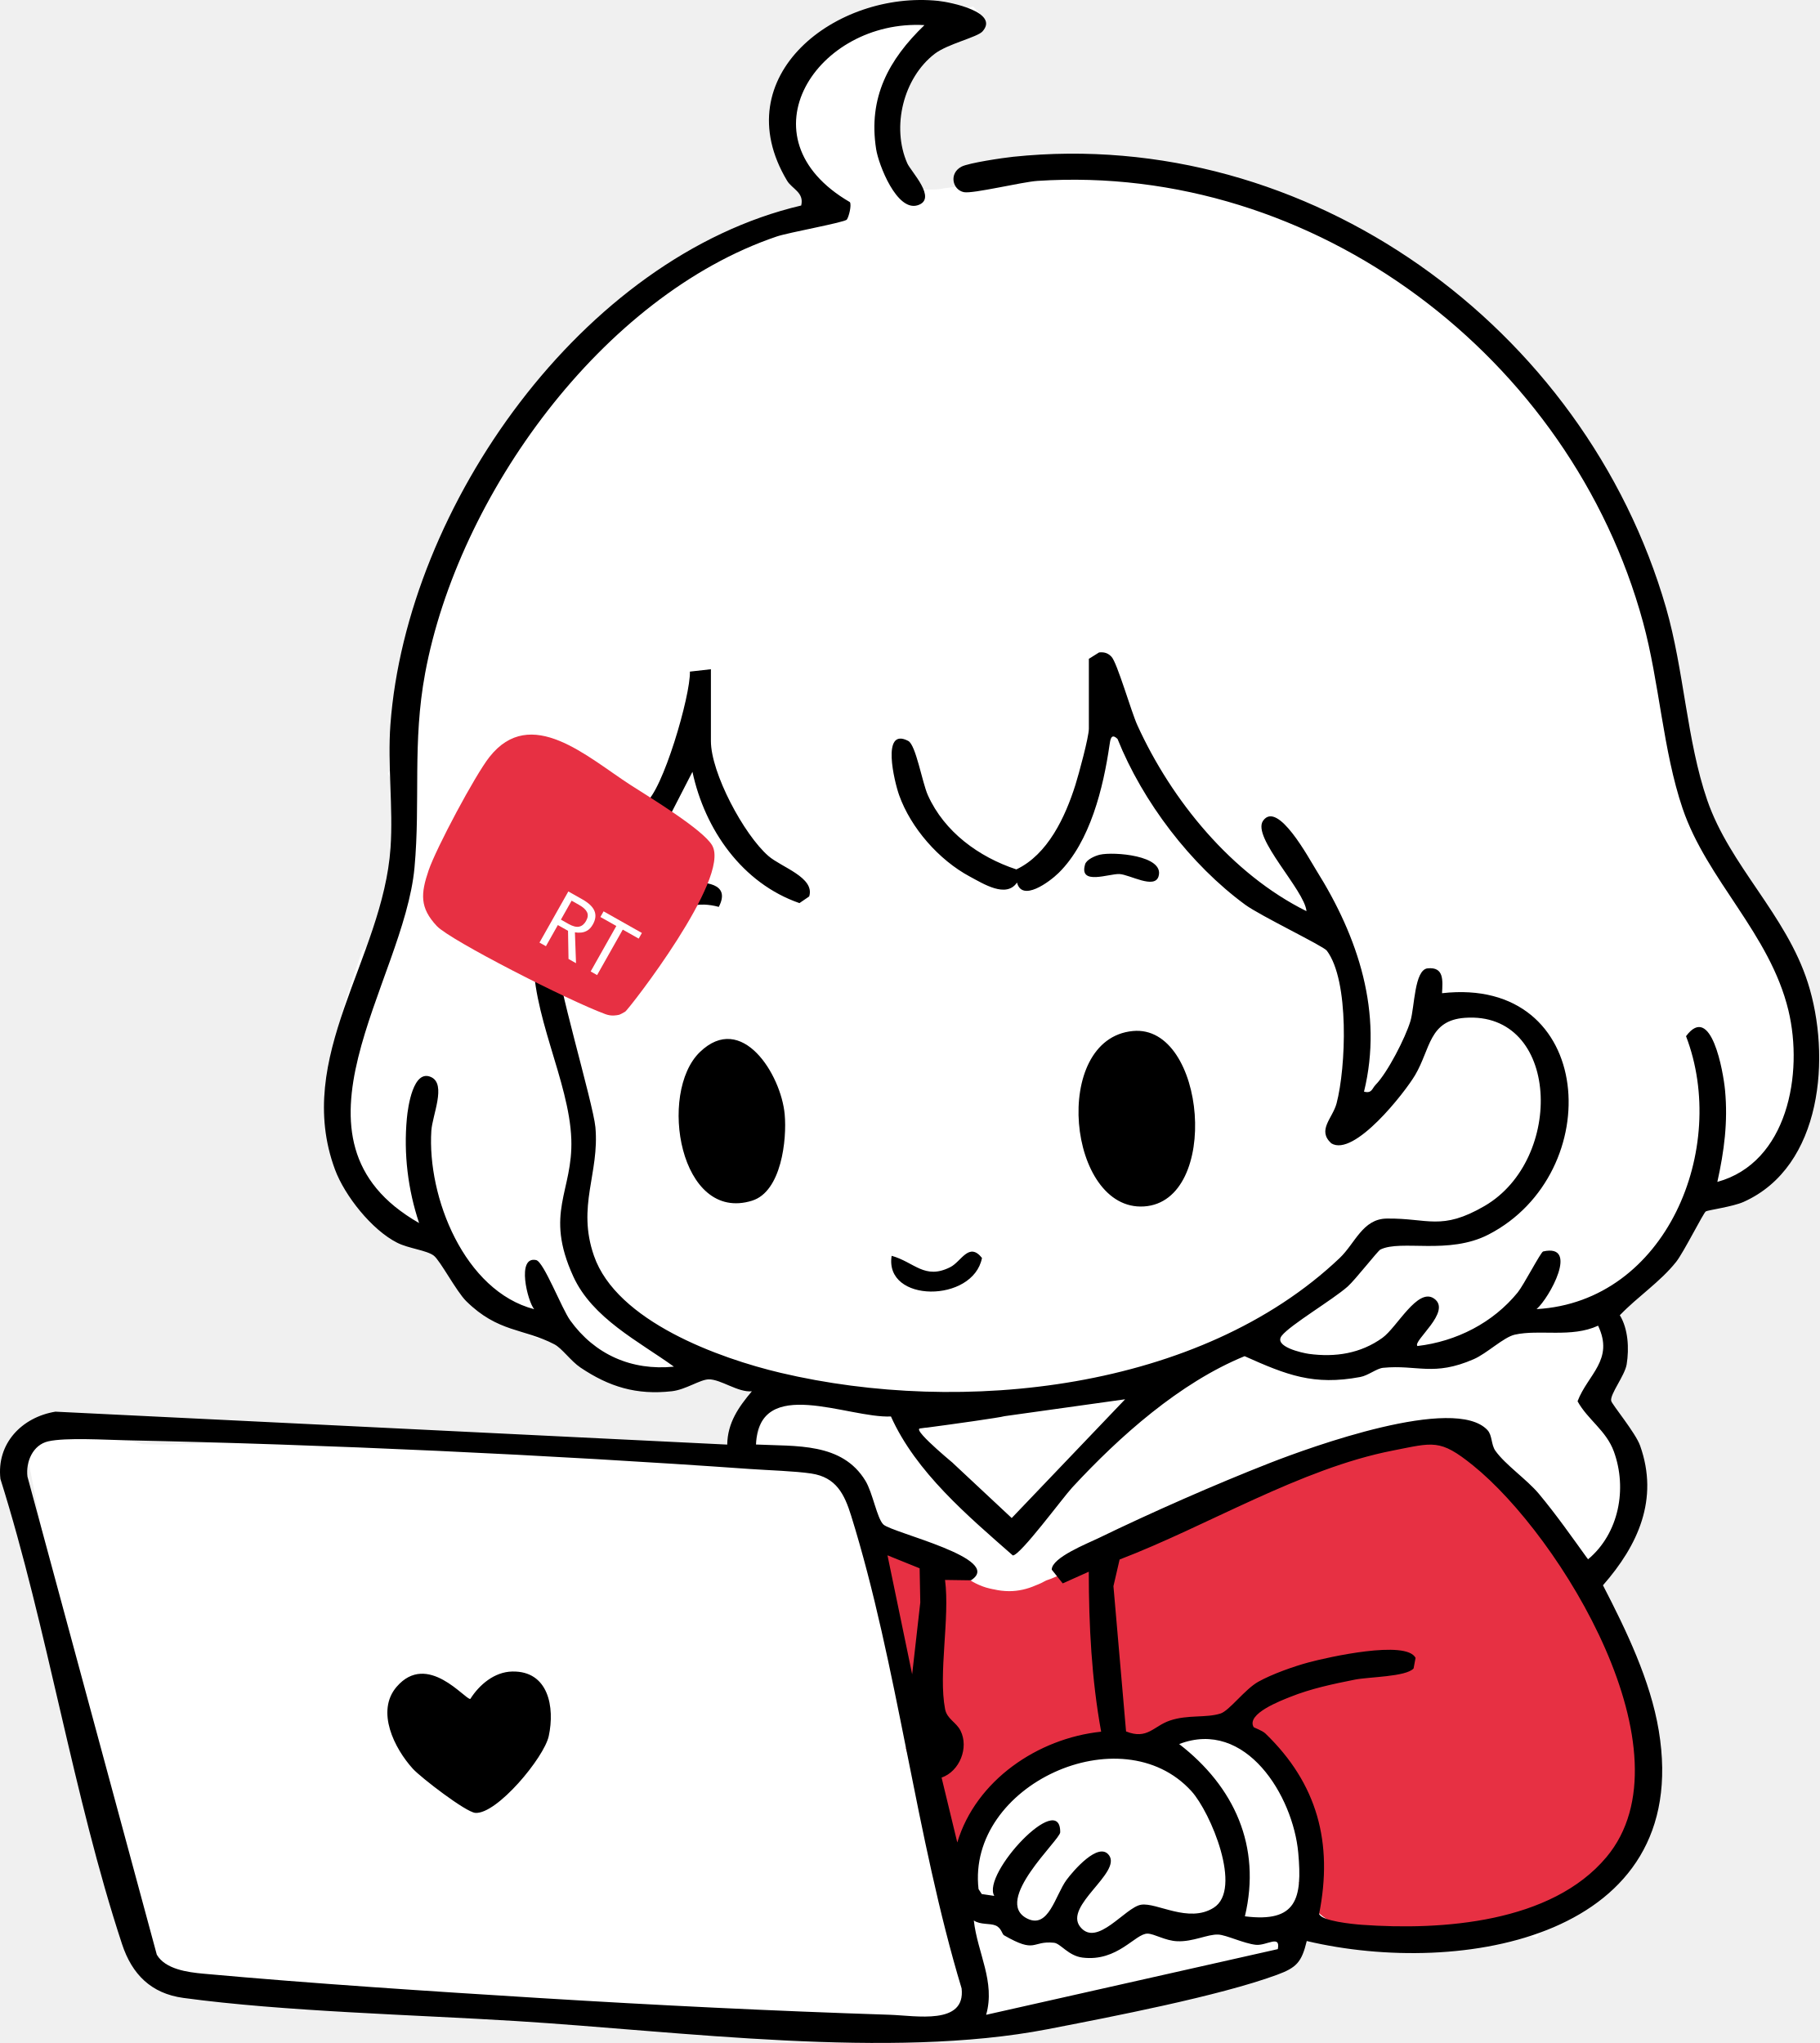
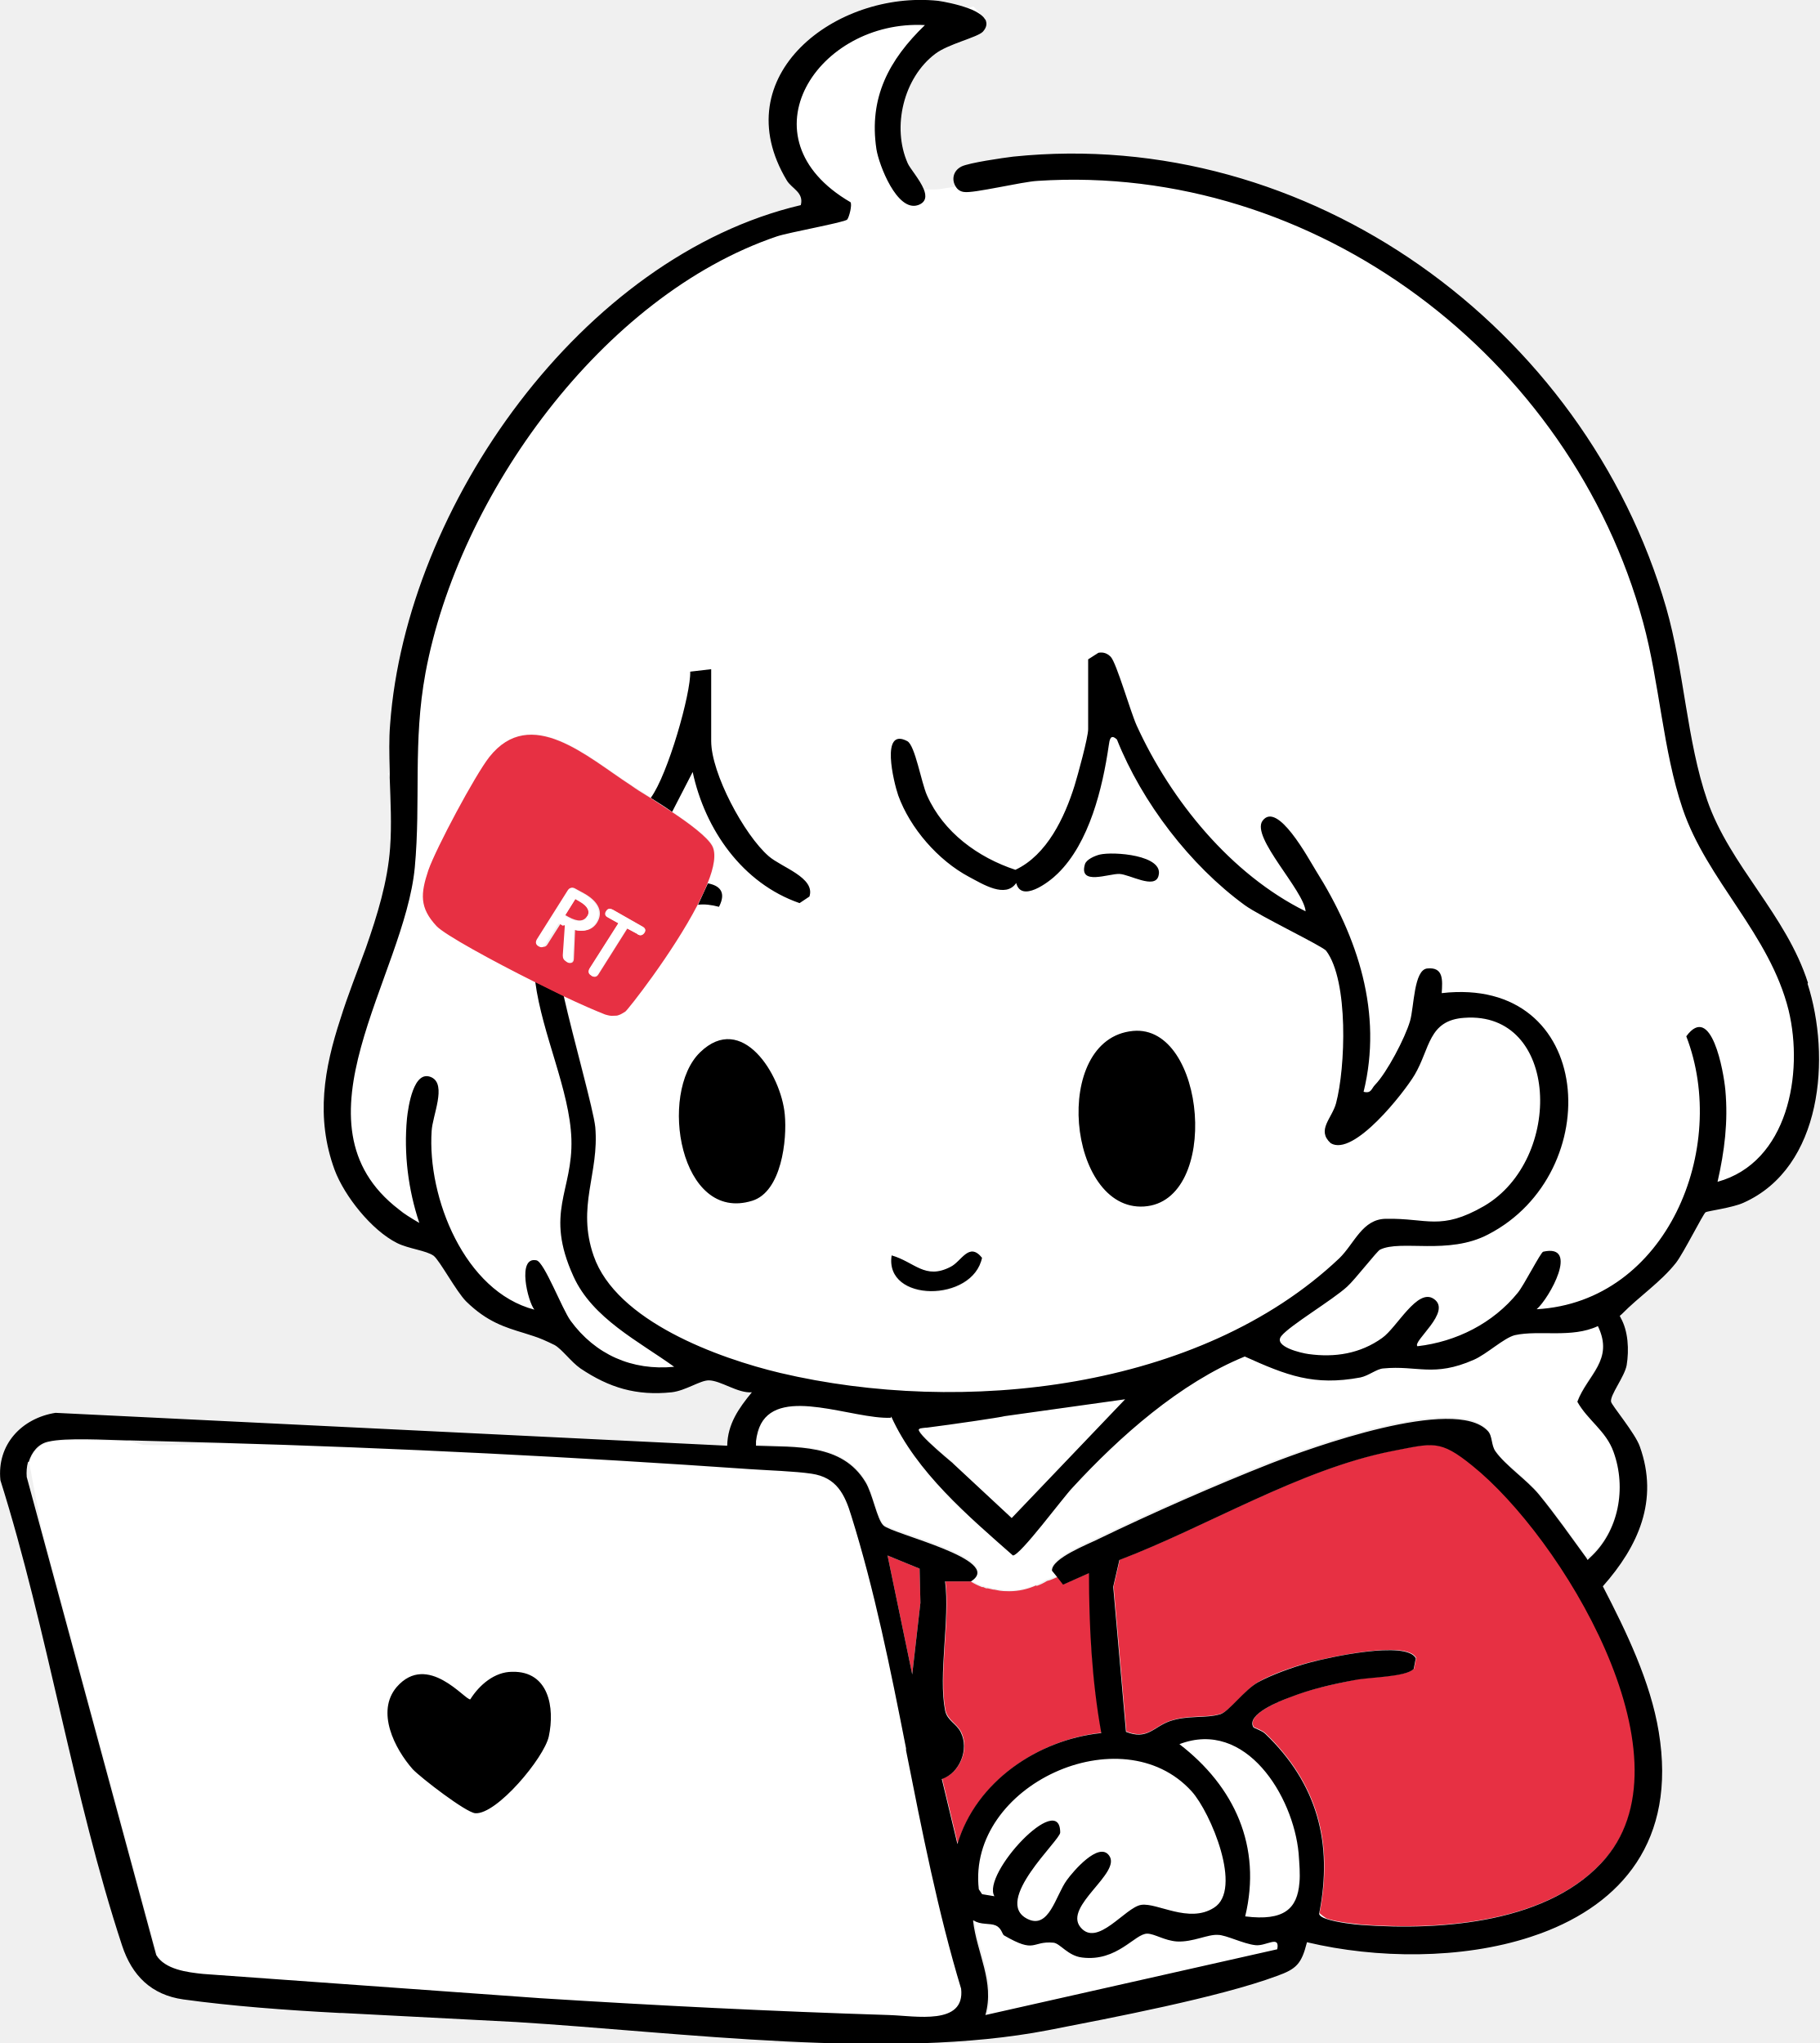
- <svg xmlns="http://www.w3.org/2000/svg" id="_图层_2" data-name="图层 2" viewBox="0 0 442.58 497.05">
-   <defs>
-     <style>.cls-3{fill:#e73043}</style>
-   </defs>
-   <g id="_图层_3" data-name="图层 3">
-     <path d="M441.34 251.63c-.3-2.87-.62-5.74-.75-8.63-1.58-2.79-2.95-5.74-4.22-8.76-3.25-2.93-6.13-6.37-8.84-10.16-6.96-9.75-10.86-21.94-14.08-33.41-.31-1.12-.57-2.25-.78-3.37-.01-.02-.03-.04-.04-.05-3-4.72-4.63-9.81-4.88-15.28-.23-1.01-.39-2.03-.51-3.04-2.94-5.78-4.55-12.25-4.76-18.74-1.6-7.42-3.77-14.73-5.1-22.23-.18-.08-.35-.16-.53-.25-4.05-2.4-7.28-5.62-9.67-9.67-.91-2.15-1.81-4.29-2.72-6.44a27.2 27.2 0 0 1-.96-7.22c-3.14-2.41-5.62-5.43-7.47-8.87-3.68-2.36-6.75-5.65-9.13-9.34-.75-1.16-1.36-2.38-1.86-3.63-.63-.52-1.24-1.05-1.84-1.61-5.34-4.93-11.21-9.4-16.59-14.32-3.66-1.73-7.4-3.33-11.13-4.98-6.89-3.05-12.94-6.95-18.73-11.28-.97-.15-1.92-.35-2.84-.61-6.83-1.93-13.44-4.83-19.8-7.95-5.82-.46-11.63-1-17.48-2.01-1.65-.28-3.26-.75-4.82-1.35-2.38 1.42-5.09 2.21-7.84 2.06-1.46-.08-2.89-.12-4.36-.06-.23 0-1.71.15-2.23.18-.57.12-1.94.36-2.15.4-1.15.23-2.29.48-3.43.72-2.77.6-5.52 1.14-8.29 1.62-1.58.74-3.32 1.11-5.18 1.28-.42.03-.84.08-1.25.13-.79.12-1.58.25-2.37.36-1.65.25-3.31.48-4.97.68-.87.2-1.8.31-2.8.31-.09 0-.17-.01-.26-.01-.05 0-.1 0-.16.01-6.49.42-11.34-5.66-11.61-11.61-.03-.76.02-1.48.14-2.19-.61-2.05-.7-4.1-.24-6.15.1-2.12.73-4.09 1.89-5.92 1-1.86 2.37-3.34 4.1-4.47.14-.13.29-.23.44-.35 1.26-1.14 2.7-2 4.32-2.52.94-.49 1.91-.85 2.93-1.08.53-.81 1.14-1.56 1.88-2.25 1.44-1.55 3.15-2.65 5.12-3.29a12.1 12.1 0 0 1 4.37-1.31c-.09-.1-.18-.21-.27-.31-.93-1.07-1.9-2.09-2.89-3.1-1.47.58-2.95 1.06-4.43 1.38-11.66 2.48-23.2 5.38-34.59 8.86-.03 1.9-.53 3.78-1.58 5.44-1.31 2.06-2.87 3.91-4.38 5.82-.12.15-.2.25-.27.33q-.06.105-.15.24c-.16.27-1.03 1.9-.86 1.51-1 2.39-1.66 6.75-2.64 9.88 0 0 0 .02-.01.03.15.06.29.13.43.19.03.01.06.03.09.04 11.43 3.25 10.28 22.75-3.41 22.75-.78 0-1.52-.08-2.22-.2-1.19.42-2.43.66-3.74.67l-1.38-.18c-3.03 2.27-5.67 5.22-8.65 7.6-3.97 3.18-8.14 6.07-12.38 8.87-2.66 1.75-5.9 1.99-8.86 1.14q-.66 1.245-1.35 2.49c-3.85 6.94-9.45 12.05-15.93 15.36-.14 2.8-1.28 5.56-3.3 7.74-1.62 1.75-3.46 3.06-5.47 4.06-.24.18-.49.36-.73.55.27 2.35-.17 4.73-1.59 6.7-2.95 4.08-4.31 8.88-6.42 13.39-2.37 5.07-5.54 9.61-8.97 14.02-.43.55-.88 1.09-1.32 1.63 1.35 1.91 2.15 4.21 2.1 6.57-.23 13.61-4.41 27.43-10.25 39.79 1 1.95 1.72 4.07 2.25 6.17.79 3.11.31 6.15-1.17 8.94-.07.14-.16.27-.25.4.82 6.93.76 13.92-1.62 20.59-1.06 2.97-3.03 5.45-5.55 6.95-4.52 13.11-9.18 26.62-7.47 40.66 1.02 8.36 3.84 15.27 8.2 21.39 3.73-.61 8.26-.11 10.83 3.06.3.44.67.8 1.12 1.09 2.06 1.69 3.1 4.14 3.31 6.73.73.04 1.46.17 2.18.4 1.51.36 2.83 1.05 3.95 2.08 1.26.82 2.26 1.9 2.99 3.26 1.19 2.47 2.02 4.8 2.39 7.38 2.02 1.39 4.08 2.72 6.16 3.93l1.44.72c.46.23.89.5 1.29.79 1.72.9 3.46 1.73 5.22 2.45.32.13.64.24.96.37 3.79.53 7.58 1.1 11.36 1.67 6.97 4.26 14.82 6.76 23.35 6.76 3.09 0 6.21-.37 9.29-1.05l2.39.48c12.74 2.66 9.89 24.17-3.09 22.8-15.31-1.61-31.03-2.62-45.78-7.16-.25.03-.49.07-.75.08-7.24.51-14.48.98-21.74 1.01-.81 0-1.57-.08-2.29-.21a11.4 11.4 0 0 1-3.73 1.81c-1.03.14-2.06.28-3.09.41-1.6.06-3.09-.27-4.47-1-1.44-.47-2.68-1.27-3.74-2.4-.04-.04-.07-.08-.11-.12-.88.2-1.77.4-2.66.57-2.4.46-4.89.93-7.35.91-1.32-.01-2.57-.14-3.75-.37-.91.44-1.82.87-2.73 1.32-3.12-.25-6.25-.4-9.39-.38-9.26.06-18.48 1.02-27.72.64-2.47-.61-4.89-1.38-7.29-2.37-6.1-2.52-14.3-2.21-21.79-.42 7.22 36.44 13.08 73.25 22.58 109.15 0 .01.01.03.02.04 2.77 7.57 4.84 15.34 6.81 23.15 2.02.34 3.98.88 5.89 1.62 6.75-1.56 14.06-1.74 19.78.41 7.32 2.75 14.8 4.89 22.39 6.58 3.6-1.02 7.31-1.59 10.97-1.6 25.49-.13 50.8 3.04 76.19 4.93 24.73 1.84 49.64-.26 74.31 2.33 2.95-.75 5.97-1.17 8.95-1.25 7.13-5.21 15.54-7.55 24.54-8.17.97-.05 1.94-.14 2.91-.25 7.26-.98 14.52-1.95 21.79-2.91.51-.54 1.03-1.07 1.58-1.58 3.72-4.01 8.13-6.84 13.23-8.5 4.9-2.57 10.18-3.75 15.83-3.54 8.26.45 9.01.58 13.06 2.32 4.23-.86 8.57-1.55 13.3-2.08 4.76-.53 9.57.46 14.12 2.32 1.28-1.81 2.68-3.52 4.21-5.08 7.09-7.22 15.55-12.84 23.08-19.49-.21-1.64-.34-3.26-.36-4.83-.07-8.18-.05-15.59.95-23.51-7.55-5.4-16.89-9.49-25.87-8.36l-71.35 8.95-35.19 4.41c-3.87.49-7.79 1.09-11.74 1.63-.47-2.53-1.11-5.05-2.03-7.55-1-2.73-2.13-5.33-3.34-7.85 2.68-1.71 5.18-3.67 7.38-5.87 7.8-7.8 13.68-20.61 13.18-31.82 0-.06 0-.12-.01-.18 37.67 2.9 75.38 5.22 113.13 6.91 3.1.14 6.18-.14 9.2-.77-.9-5.76-.6-11.52.95-17.28l1.2-2.85c-7.16-13.02-8.49-27.98-.79-42.56 2.79-5.29 7.35-10.23 12.5-14.19 1.32-1.86 2.75-3.64 4.28-5.3 4.18-4.55 10.22-7.98 16.56-9.99.79-.88 1.61-1.7 2.48-2.42a92 92 0 0 0 5.28-4.72c-.12-.88-.24-1.76-.35-2.63.93-8.35 2.65-16.4 4.11-24.55Z" style="fill:#fff" />
-     <path d="M398.19 439.79a36.16 36.16 0 0 0 2.54-17.81c-1.15-10.68-5.59-20.66-10.11-30.3-7.4-15.78-18.97-32.23-35.13-39.94-12.58-6.01-24.79-2.92-36.53 3.43-8.18 4.43-16.4 8.71-24.91 12.5-.82.37-1.65.73-2.48 1.09-.52.22-.91.4-1.19.52-.31.12-.75.3-1.4.55-2.23.9-4.47 1.78-6.72 2.63-5.06 1.91-10.17 3.69-15.33 5.32-1.96.62-3.92 1.21-5.89 1.79.07 1.12-.45 2.21-1.86 2.82-1.49.9-3.05 1.61-4.67 2.13-.81.46-1.65.86-2.52 1.18-2.04.91-4.24 1.42-6.47 1.42-1.3 0-2.54-.16-3.74-.44l-.2-.03c-.46-.09-.9-.19-1.34-.32-.11-.03-.21-.05-.32-.08-.26-.08-.52-.17-.77-.26-.09-.03-.17-.07-.26-.1a15.96 15.96 0 0 1-2.91-1.45c-.57-.22-1.05-.58-1.44-1.03-.15-.12-.3-.23-.45-.36-.39-.03-.78-.05-1.18-.05-.35 0-.7.03-1.05.06-2.52-2-5.38-3.39-8.45-3.99-.67-1.93-2.32-3.47-4.98-3.47-3.11 0-4.85 2.12-5.23 4.5-.41.16-.82.33-1.24.53.11.24.22.48.31.73.35.11.66.33.92.65.13.89.44 1.74.94 2.47 1.02 3.16 1.97 6.35 2.8 9.57-.73 1.87-1.11 3.87-1.02 5.96.19 4.21 1.77 8.11 4.34 11.11.26 2.1.45 4.22.53 6.33.4 1.52.79 3.04 1.14 4.57-.54.94-.99 1.94-1.32 2.97-.08.1-.15.2-.23.3 1.54 4.86 2.99 9.74 4.31 14.67 1.42 4.27 2.82 8.55 4.04 12.88.23.07.46.15.7.21 1.59.5 3.18.69 4.77.59 0-.08 0-.15.01-.22.32-1.88 1.56-3.7 2.61-5.25.98-1.46 2.04-2.88 3.15-4.26 1.56-4.43 6.25-8 10.21-10.04 1.15-.85 2.39-1.62 3.67-2.1.03-.44.04-.88.03-1.33.43-.37 1.59-1.43 2.09-1.94.63-.42 1.48-1 1.66-1.11.92-.54 1.87-1.03 2.83-1.5.2-.06.99-.36 1.76-.6 3.04-.96 6.18-1.64 9.33-2.1-.19.06 3.67-.37 3.57-.36 1.57-.15 3.15-.28 4.72-.41 3.36-.29 6.73-.58 10.08-1.01 3.86-.49 7.69-1.04 11.46-1.88.43 1.86.94 3.7 1.53 5.53.24.1.48.23.69.4 4.63 3.66 8.64 8.06 10.93 13.56.74 1.79 1.25 3.64 1.61 5.52.54 1.16 1.02 2.35 1.38 3.57.42 1.43.57 2.82.11 4.27-.33 1.03-.8 1.93-1.03 2.92-.04.51-.08 1.02-.13 1.53-.05.49-.22.89-.46 1.2.88 2.56 2.33 4.93 4.14 6.74 4.58 4.58 10.42 5.48 16.54 4.37.07-.01.14-.03.21-.04 4.04 3.09 9.21 4.57 14.18 2.59 2.8-1.11 5.54-2.32 8.26-3.57 3.46.39 7.1-.25 10.6-2 6.65-3.32 13.3-6.65 19.95-9.97 5.1-2.55 8.64-9.06 8.42-14.68 0-.14-.01-.29-.02-.43-.02-.41-.05-.83-.09-1.24Z" class="cls-3" />
-     <path d="m264.88 160.3 2.51-1.57c1.25-.12 2.13.13 3.01 1.05 1.39 1.44 4.79 13.35 6.3 16.66 8.32 18.29 22.95 36.22 41.14 45.24-.41-5.07-13.4-18-10.55-22.01 3.57-5.02 11.17 9.24 12.97 12.11 10.19 16.26 16.27 34.64 11.58 53.81 1.93.5 1.93-.75 2.82-1.66 2.91-2.97 7.25-11.44 8.47-15.5 1.03-3.41.94-12.52 4.2-12.84 4.02-.39 3.65 2.97 3.49 6.05 37.43-4.25 40.19 43.8 11.32 58.71-9.75 5.03-21.24 1.17-26.32 3.66-.63.31-6.07 7.32-7.97 9.01-3.64 3.22-13.95 9.31-16.02 11.95s4.95 4.19 6.6 4.42c6.44.87 12.6-.09 17.9-3.91 3.52-2.53 8.57-12.34 12.56-9.54 4.45 3.13-5.33 10.36-4.05 11.54 9.49-1.12 18.37-5.64 24.4-13.05 1.45-1.79 5.61-9.83 6.18-9.96 8.85-1.99 1.52 11.32-1.6 14.03 31.62-1.82 46.81-39.17 36.36-66.4 6.13-8.24 9.07 8.68 9.49 13.13.73 7.75-.21 14.82-1.87 22.32 17.09-4.69 20.99-26.36 17.29-41.72-4.5-18.7-19.83-31.69-25.75-49.15-4.8-14.16-5.62-30.62-9.62-45.3-17.53-64.33-79.76-111.79-147.33-107.37-3.76.25-15.7 3.18-17.89 2.74-2.8-.56-3.7-4.59-.57-6.21 1.76-.91 10.08-2.14 12.58-2.4 71.75-7.47 139.04 41.38 158.79 109.67 4.41 15.26 5.04 32.35 10.04 46.87 5.51 15.98 19.17 27.79 24.48 44.43 5.65 17.69 3.62 44.71-15.65 53.31-2.61 1.17-8.69 1.99-9.18 2.31-.6.39-5.41 10.01-7.21 12.27-3.91 4.92-9.39 8.47-13.7 12.99 2.03 3.34 2.28 8.09 1.66 11.93-.44 2.75-4.08 7.26-3.77 8.89.17.87 5.91 7.74 7.04 10.92 4.62 13.01-.49 24.22-9.04 33.96 5.64 10.92 11.55 23.12 13.58 35.37 8.37 50.43-48.09 60.06-85.64 51.18-1.25 5.18-2.5 6.48-7.29 8.24-14.04 5.16-40.38 10.23-55.74 13.21-38.45 7.44-89.16.51-129.32-1.98-24.94-1.55-56.55-2.31-80.96-5.63-7.84-1.07-12.49-5.75-14.9-13.06C17.81 436.96 11.59 396.31.1 359.81c-.97-8.64 5.22-15.01 13.38-16.36l163.44 8.01c.09-5.32 2.75-9.11 6-12.97-3.37.34-7.6-2.96-10.51-2.9-2.11.04-5.58 2.51-8.97 2.89-8.59.97-15.24-1.07-22.22-5.76-2.36-1.59-4.49-4.68-6.34-5.65-7.53-3.93-13.67-2.83-21.46-10.51-2.41-2.38-6.35-9.92-7.9-11.08-1.75-1.31-6.12-1.73-8.87-3.12-6.16-3.09-12.78-11.42-15.15-17.81-10.17-27.43 11.66-51.33 13.51-78.29.67-9.71-.75-20.25-.03-29.97 3.94-53.1 46.75-113.82 99.94-126.29.77-3.19-2.24-4.03-3.44-6.04-15.26-25.53 12.05-46.34 36.8-43.74 2.96.31 14.94 2.73 10.74 7.43-1.27 1.42-8.46 3.02-11.61 5.43-7.64 5.86-10.58 17.79-6.69 26.64.9 2.04 7.41 8.64 2.56 10.21-5.1 1.65-9.54-9.88-10.13-13.63-1.98-12.58 3.06-21.82 11.75-30.19-26.04-1.47-45.18 27.37-18.13 43.07.44.78-.26 3.57-.75 4.24-.52.7-14.07 3.11-17.06 4.12-42.51 14.42-77.51 63.1-85.53 106.23-3.14 16.86-1.11 31.14-2.59 47.32-2.58 28.07-34.31 66.27 1.12 86.47-2.72-8.13-3.78-16.85-2.98-25.44.26-2.84 1.57-12.16 5.96-10.04 3.68 1.77.24 9.28 0 12.99-1.05 16.19 8.04 39.03 25.02 43.45-1.6-1.83-4.38-12.99.47-11.95 1.87.4 6.2 11.78 8.3 14.69 5.97 8.29 14.91 12.27 25.22 11.24-8.58-6.18-19.84-11.79-24.48-21.95-7.11-15.55-.04-20.67-.48-33.38-.49-14.2-9.96-30.82-9.18-45.81-5.26-5.51-21.1-10.13-20.79-19.03.12-3.38 11.83-24.39 14.5-27.51 10.59-12.37 28.97 13.41 33.46 10.52 4.2-2.7 11.05-26.17 10.86-31.94l5.11-.58v17.47c0 7.76 8.01 22.76 13.98 27.96 3.15 2.75 11.39 5.23 9.93 9.85l-2.37 1.62c-13.93-4.82-23.02-17.9-26.03-31.94l-6.34 12.33c3.75 4.04 7.87 8.75 4.84 14.6 4.32-.25 10.95.05 7.91 5.93-20.44-5.5-15.83 31.98-38.88 14.05-1.29 1.57 8.33 33.72 8.86 39.54 1.03 11.26-4.57 19.17-.35 31.3 5.52 15.92 30.37 24.92 45.44 28.48 44.06 10.4 102.01 4.32 135.97-27.93 3.77-3.58 5.59-9.53 11.44-9.61 10.07-.14 13.27 3.08 23.83-3.07 19.54-11.38 18.27-47.43-4.8-45.77-8.76.63-8.34 7.54-12.1 13.92-2.5 4.24-14.85 20.05-20.41 16.61-3.51-3.24.33-6.06 1.3-9.74 2.27-8.64 3.16-29.81-2.39-37.14-.85-1.13-16.14-8.46-19.82-11.15-13.29-9.73-24.96-25.06-31.08-40.34-1.56-1.52-1.76.13-1.96 1.5-1.49 10.28-4.69 23.54-12.37 31.08-2.31 2.27-8.93 7.11-10.13 2.35-2.63 3.85-8.14.33-11.52-1.48-7.47-4.01-14.3-11.77-17.16-19.79-1.14-3.19-4.43-16.65 2.21-13.19 1.88.98 3.38 10.07 4.78 13.2 4 8.93 12.4 15.05 21.53 18.06 7.66-3.61 11.92-12.8 14.36-20.54.81-2.56 3.28-11.65 3.28-13.69v-16.97Zm123.89 162.24c-6.47 2.99-14.25.84-20.23 2.17-2.75.62-6.77 4.56-10.01 5.97-9.8 4.27-13.73 1.29-22.05 2.1-1.59.16-3.61 1.88-5.58 2.24-11.34 2.12-17.87-.49-28.11-5.07-15.76 6.44-30.42 19.49-41.93 31.94-2.34 2.53-12.64 16.55-14.46 16.54-10.92-9.6-23.58-20.26-29.65-33.81-10.48.48-32.13-10.16-32.83 6.82 9.74.48 20.94-.55 26.63 8.84 1.78 2.93 2.8 9.12 4.36 10.62 2.13 2.04 29.61 8.34 21.3 13.58l-6.3-.09c1.21 9.25-1.66 22.73.01 31.42.47 2.43 2.71 3.17 3.76 5.26 2.07 4.14-.22 9.88-4.61 11.41l3.82 15.78c4.55-15.13 19.61-25.34 35-26.95-2.33-12.76-3-25.92-3.01-38.92l-6.34 2.84-2.67-3.34c-.02-2.94 8.7-6.37 11.35-7.66 12.75-6.19 28.48-13.12 41.67-18.28 9.95-3.89 44.99-16.62 52.98-8.02 1.21 1.3.85 3.5 1.94 5.05 2.41 3.39 7.65 6.97 10.55 10.43 4.26 5.1 8.09 10.58 11.98 15.97 7.53-6.3 9.57-17.19 6.29-26.22-1.88-5.16-6.35-7.72-8.84-12.24 2.49-6.54 8.95-10.06 5-18.38Zm-115.06 17.9-29.35 4.11c-.92.31-12.54 1.95-18.85 2.78 0 0-.61.02-1.72.21-1.99.34 10.31 10.24 7.96 8.35l14.38 13.44 27.59-28.89ZM11.73 350.67c-3.75.86-5.49 4.98-5.05 8.58l31.47 116.32c2.07 3.54 7.5 4.27 11.36 4.62 26.44 2.41 55.31 4.28 81.96 5.93 28.55 1.76 56.39 3.13 84.95 4.06 6.42.21 18.55 2.6 17.52-6.42-11.13-36.8-15.56-78.69-26.87-114.99-1.63-5.23-3.63-9.36-9.7-10.27-3.97-.6-10.48-.79-14.89-1.1-49.03-3.47-102.95-5.97-151.92-6.99-4.87-.1-14.59-.71-18.82.26ZM305 420.2c.09.15 2.06.79 2.87 1.57 12.61 12.18 16.49 26.56 13.05 43.86.51 1.75 8.21 2.5 10.39 2.66 19.48 1.41 46.14-.46 59.53-16.49 21.12-25.28-11.07-78.04-32.54-95.32-8.04-6.47-9.58-5.5-19.5-3.56-22.4 4.38-45.1 18.35-66.42 26.5l-1.5 6.48 3.07 35.35c5.19 2.08 6.66-1.29 10.67-2.65 4.39-1.48 8.66-.58 12.28-1.7 2.17-.67 5.92-5.9 9.24-7.75s8.57-3.72 12.27-4.71c4.67-1.25 23.68-5.53 25.97-1.09l-.48 2.57c-1.83 2.05-10.85 2.04-14.27 2.72-5.35 1.07-10.69 2.18-15.77 4.22-2.18.88-10.75 4.09-8.87 7.34Zm-81.27-38.64-7.82-3.16 6 28.94 1.98-17.47zm79.13 84.67c12.62 1.59 13.99-4.31 12.98-15.46-1.25-13.79-12.74-32.69-28.97-26.45 13.39 10.35 20.05 24.86 15.99 41.91m-33.06-14.87c3.11 4.27-11.08 12.35-7 17.44s10.94-4.77 14.8-5.39c3.82-.62 11.56 4.59 17.67.73 7.11-4.48-.76-23.23-5.4-28.34-17.01-18.76-54.7-1.53-51.81 23.8l.78 1.21 3.05.45c-3.15-5.34 16.14-25.89 16.04-15.48-.02 1.87-16.54 16.71-8.04 20.99 5.24 2.63 6.85-5.71 9.59-9.42 1.52-2.06 7.79-9.45 10.32-5.98Zm-25.54 19.49c-.48-.28-.63-1.8-2.05-2.39s-3.68-.12-5.3-1.22c.89 7.95 5.29 14.89 3 22.95l70.96-15.98c.71-3.63-2.76-.78-5.34-1.05-2.91-.31-7.22-2.4-9.14-2.49-2.56-.13-6.14 1.8-10.02 1.62-2.93-.13-5.52-1.81-7.17-1.85-3-.08-7.26 6.9-15.85 5.83-3.45-.43-5.34-3.45-6.94-3.61-5.52-.55-4.2 2.76-12.14-1.81Zm34.05-177.33c18.71-1.19 15.1-44.37-2.7-42.68-20.01 1.9-15.87 43.86 2.7 42.68m-95.33-1.41c7.1-2.2 8.49-14.82 7.92-21-.89-9.71-10.42-25.03-20.64-15.14s-4.91 41.62 12.71 36.15Zm55.92 13.94c-3.19-3.98-5.01.88-7.72 2.24-6.25 3.15-8.73-1.23-14.26-2.76-1.83 11.52 19.84 11.5 21.98.52m25.08-95.74c-1.55 5.2 5.84 2.21 8.36 2.34s8.58 3.78 9.52.54c1.49-5.08-10.96-6.01-14.27-5.25-1.19.27-3.27 1.18-3.62 2.37ZM114.43 413.34c-1.19.31-10.44-11.65-17.93-2.96-5.13 5.95-.54 15.02 3.94 19.95 1.95 2.14 12.87 10.54 15.18 10.73 5.23.43 16.76-13.46 17.88-18.68 1.52-7.04-.06-15.89-8.88-15.71-4.35.09-8.02 3.22-10.2 6.67Z" />
-     <g id="RT">
-       <path d="M173.28 205.72c-2.18-3.87-15.35-11.81-19.87-14.73-10.5-6.77-24.26-19.62-34.35-6.8-3.53 4.49-12.93 22.14-14.78 27.55-1.93 5.67-2.21 9.1 2.01 13.58 3.26 3.46 32.06 18.15 41.03 21.43.67.24 1.37.36 2.08.31.39-.02.79-.07 1.19-.16.19-.04 1.22-.56 1.53-.78.88-.62 25.68-32.37 21.16-40.39Z" class="cls-3" />
-       <text style="font-family:&quot;ChillReunion_Round-GBpc-EUC-H&quot;,ChillReunion_Round;font-size:20px;fill:#fff" transform="rotate(29.44 -369.85 360.761)">
-         <tspan x="0" y="0" style="letter-spacing:-.03em">R</tspan>
-         <tspan x="11.58" y="0" style="letter-spacing:0">T</tspan>
-       </text>
-     </g>
-   </g>
+ <svg xmlns="http://www.w3.org/2000/svg" viewBox="0 0 442.6 497">
+   <path d="M239.9 5l-.3-.3c0 .1.1.2.2.3h.1zM94.4 188.2c.2.3.3.7.5 1v-1.9c-.1.3-.3.6-.4.9zM236.7 1.6c-.4.1-.7.3-1.1.4 1.2.5 2.3 1 3.1 1.6-.6-.7-1.3-1.4-1.9-2zM83.1 489.5h.2-.6.4zM184 350.3v1.1c9.7.5 20.9-.5 26.6 8.8 1.8 2.9 2.8 9.1 4.4 10.6 2.1 2 29.6 8.3 21.3 13.6h-.2c.9.6 1.9 1 2.8 1.4h.3c.2 0 .5.2.8.3h.3c.4.1.9.2 1.3.3h.2c1.2.3 2.4.5 3.7.5 2.2 0 4.4-.5 6.5-1.4.9-.3 1.7-.7 2.5-1.2.9-.3 1.8-.6 2.6-1l-1.3-1.6c0-2.9 8.7-6.4 11.3-7.7 12.8-6.2 28.5-13.1 41.7-18.3 10-3.9 45-16.6 53-8 1.2 1.3.8 3.5 1.9 5 2.4 3.4 7.6 7 10.5 10.4 4.1 4.9 7.9 10.3 11.6 15.5h.9c7.1-6.4 9-16.9 5.8-25.8-1.9-5.2-6.4-7.7-8.8-12.2 2.5-6.5 9-10.1 5-18.4h0c-6.5 3-14.2.8-20.2 2.2-2.8.6-6.8 4.6-10 6-9.8 4.3-13.7 1.3-22 2.1-1.6.2-3.6 1.9-5.6 2.2-11.3 2.1-17.9-.5-28.1-5.1-15.8 6.4-30.4 19.5-41.9 31.9-2.3 2.5-12.6 16.5-14.5 16.5-10.9-9.6-23.6-20.3-29.6-33.8-9.1.4-26.7-7.6-31.6 1.5-.2 1.5-.6 2.9-1.2 4.2zM38.2 475.6c2.1 3.5 7.5 4.3 11.4 4.6 26.4 2.4 55.3 4.3 82 5.9 28.5 1.8 56.4 3.1 84.9 4.1 6.4.2 18.6 2.6 17.5-6.4-5.6-18.5-9.5-38.3-13.4-58 0-.1 0-.3-.1-.4-3.9-19.3-7.8-38.6-13.3-56.5-1.6-5.2-3.6-9.4-9.7-10.3-4-.6-10.5-.8-14.9-1.1-41.5-2.9-86.5-5.2-129-6.4-6.3.3-12.5.6-18.8.4l-3.3-.9h-.8c-4.9 0-14.6-.7-18.8.3h0c-2.5.6-4.1 2.6-4.8 4.9l3 15.9 28.2 104.1zm58.3-65.2c7.5-8.7 16.7 3.2 17.9 3 2.2-3.4 5.8-6.6 10.2-6.7 8.8-.2 10.4 8.7 8.9 15.7-1.1 5.2-12.6 19.1-17.9 18.7-2.3-.2-13.2-8.6-15.2-10.7-4.5-4.9-9.1-14-3.9-20zm135.3-54.5l14.4 13.4 27.6-28.9h0l-29.3 4.1c-.9.3-12.5 2-18.9 2.8 0 0-.6 0-1.7.2-2 .3 10.3 10.2 8 8.3zm162.4-35.6c0-.3.2-.5.3-.8l-.5.5s0 .2.2.3zm-83.3 153.9c.7-3.6-2.8-.8-5.3-1-2.9-.3-7.2-2.4-9.1-2.5-2.6-.1-6.1 1.8-10 1.6-2.9-.1-5.5-1.8-7.2-1.9-3 0-7.3 6.9-15.9 5.8-3.5-.4-5.3-3.5-6.9-3.6-5.5-.5-4.2 2.8-12.1-1.8h0c-.5-.3-.6-1.8-2-2.4s-3.7-.1-5.3-1.2c.9 8 5.3 14.9 3 23l71-16zm10-8.6c.1.5.8.9 1.7 1.2-.6-.4-1.1-.8-1.7-1.3v.1zm-58.1 3.2c4.1 5.1 10.9-4.8 14.8-5.4 3.8-.6 11.6 4.6 17.7.7 7.1-4.5-.8-23.2-5.4-28.3-17-18.8-54.7-1.5-51.8 23.8l.8 1.2 3 .5c-3.1-5.3 16.1-25.9 16-15.5 0 1.9-16.5 16.7-8 21 5.2 2.6 6.9-5.7 9.6-9.4 1.5-2.1 7.8-9.5 10.3-6h0c3.1 4.3-11.1 12.3-7 17.4zM316 458c.2-2.1 0-4.5-.2-7.2-1.2-13.8-12.7-32.7-29-26.5 13.4 10.4 20 24.9 16 41.9 9.5 1.2 12.6-1.8 13.2-8.2zm1.9 14.3h.2-.1v.1zM223.3 49.9c-5.1 1.6-9.5-9.9-10.1-13.6-2-12.6 3.1-21.8 11.8-30.2-26-1.5-45.2 27.4-18.1 43.1.4.8-.3 3.6-.8 4.2-.5.7-14.1 3.1-17.1 4.1-42.5 14.4-77.5 63.1-85.5 106.2-3.1 16.9-1.1 31.1-2.6 47.3-2.4 26.6-31.1 62.3-3.9 83.2.8.4 1.5.9 2.2 1.6.9.6 1.8 1.2 2.8 1.7-2.7-8.1-3.8-16.8-3-25.4.3-2.8 1.6-12.2 6-10 3.7 1.8.2 9.3 0 13-1 16.2 8 39 25 43.5-1.6-1.8-4.4-13 .5-12 1.9.4 6.2 11.8 8.3 14.7 6 8.3 14.9 12.3 25.2 11.2-8.6-6.2-19.8-11.8-24.5-22-7.1-15.5 0-20.7-.5-33.4-.4-11.9-7.1-25.4-8.8-38.3-10.6-5.3-21.9-11.5-23.9-13.6-4.2-4.5-3.9-7.9-2-13.6 1.8-5.4 11.2-23.1 14.8-27.5 10.1-12.8 23.9 0 34.4 6.8 1.2.7 2.9 1.8 4.8 3.1 4.2-5.7 9.8-25.4 9.6-30.7l5.1-.6v17.5c0 7.8 8 22.8 14 28 3.1 2.8 11.4 5.2 9.9 9.8l-2.4 1.6c-13.9-4.8-23-17.9-26-31.9l-5 9.7c4.4 3 8.7 6.2 9.8 8.2h0c1.1 1.9.5 5.3-1.1 9.2 2.7.5 4.6 2 2.7 5.7-1.9-.5-3.6-.7-5.1-.5-6.1 11.7-17 25.6-17.6 26-.3.2-1.3.7-1.5.8-.4 0-.8.1-1.2.2-.7 0-1.4 0-2.1-.3-2.3-.9-6-2.5-10.2-4.5 2.4 10.3 7.4 27.8 7.7 32 1 11.3-4.6 19.2-.4 31.3 5.5 15.9 30.4 24.9 45.4 28.5 44.1 10.4 102 4.3 136-27.9 3.8-3.6 5.6-9.5 11.4-9.6 10.1-.1 13.3 3.1 23.8-3.1 19.5-11.4 18.3-47.4-4.8-45.8-8.8.6-8.3 7.5-12.1 13.9-2.5 4.2-14.8 20-20.4 16.6-3.5-3.2.3-6.1 1.3-9.7 2.3-8.6 3.2-29.8-2.4-37.1-.9-1.1-16.1-8.5-19.8-11.1-13.3-9.7-25-25.1-31.1-40.3-1.6-1.5-1.8.1-2 1.5-1.5 10.3-4.7 23.5-12.4 31.1-2.3 2.3-8.9 7.1-10.1 2.3-2.6 3.9-8.1.3-11.5-1.5-7.5-4-14.3-11.8-17.2-19.8-1.1-3.2-4.4-16.7 2.2-13.2 1.9 1 3.4 10.1 4.8 13.2 4 8.9 12.4 15 21.5 18.1 7.7-3.6 11.9-12.8 14.4-20.5.8-2.6 3.3-11.6 3.3-13.7v-17h0l2.5-1.6c1.2-.1 2.1.1 3 1 1.4 1.4 4.8 13.4 6.3 16.7 8.3 18.3 23 36.2 41.1 45.2-.4-5.1-13.4-18-10.5-22 3.6-5 11.2 9.2 13 12.1 10.2 16.3 16.3 34.6 11.6 53.8 1.9.5 1.9-.8 2.8-1.7 2.9-3 7.2-11.4 8.5-15.5 1-3.4.9-12.5 4.2-12.8 4-.4 3.6 3 3.5 6 37.4-4.2 40.2 43.8 11.3 58.7-9.8 5-21.2 1.2-26.3 3.7-.6.3-6.1 7.3-8 9-3.6 3.2-14 9.3-16 12-2.1 2.6 5 4.2 6.6 4.4 6.4.9 12.6 0 17.9-3.9 3.5-2.5 8.6-12.3 12.6-9.5 4.5 3.1-5.3 10.4-4 11.5 9.5-1.1 18.4-5.6 24.4-13 1.5-1.8 5.6-9.8 6.2-10 8.9-2 1.5 11.3-1.6 14 31.6-1.8 46.8-39.2 36.4-66.4 6.1-8.2 9.1 8.7 9.5 13.1.7 7.8-.2 14.8-1.9 22.3 17.1-4.7 21-26.4 17.3-41.7-4.5-18.7-19.8-31.7-25.8-49.1-4.8-14.2-5.6-30.6-9.6-45.3C382.3 87.1 320 39.6 252.5 44c-3.8.2-15.7 3.2-17.9 2.7-.9-.2-1.5-.7-2-1.3-.9.1-1.9.3-2.8.4a12.65 12.65 0 0 1-2.8.3h-.3-.2-1.9c.7 1.7.7 3.2-1.4 3.9zM183 292.1h0c-17.6 5.5-22.9-26.2-12.7-36.1s19.8 5.4 20.6 15.1c.6 6.2-.8 18.8-7.9 21zm81-81.8c.4-1.2 2.4-2.1 3.6-2.4 3.3-.8 15.8.2 14.3 5.2-.9 3.2-7-.4-9.5-.5s-9.9 2.9-8.4-2.3h0zm11.6 40.5c17.8-1.7 21.4 41.5 2.7 42.7-18.6 1.2-22.7-40.8-2.7-42.7zm-58.7 54.7c5.5 1.5 8 5.9 14.3 2.8 2.7-1.4 4.5-6.2 7.7-2.2-2.1 11-23.8 11-22-.5z" fill="#fff" />
+   <path d="M252 385.7c-2 .9-4.2 1.4-6.5 1.4s-2.5-.2-3.7-.4h-.2l-1.3-.3h-.3c-.3 0-.5-.2-.8-.3h-.3c-1-.4-1.9-.8-2.8-1.4H230c1.2 9.2-1.7 22.6 0 31.3.5 2.4 2.7 3.2 3.8 5.3 2.1 4.1-.2 9.9-4.6 11.4l3.8 15.8c4.5-15.1 19.6-25.3 35-27-2.3-12.8-3-25.9-3-38.9l-6.3 2.8-1.4-1.8c-.9.4-1.7.8-2.6 1-.8.5-1.6.9-2.5 1.2zm-28.3-4.1l-7.8-3.2 6 28.9 2-17.4-.2-8.3zm134.6-25.1c-8-6.5-9.6-5.5-19.5-3.6-22.4 4.4-45.1 18.4-66.4 26.5l-1.5 6.5 3.1 35.3c5.2 2.1 6.7-1.3 10.7-2.6 4.4-1.5 8.7-.6 12.3-1.7 2.2-.7 5.9-5.9 9.2-7.8s8.6-3.7 12.3-4.7c4.7-1.2 23.7-5.5 26-1.1l-.5 2.6c-1.8 2-10.9 2-14.3 2.7-5.3 1.1-10.7 2.2-15.8 4.2-2.2.9-10.8 4.1-8.9 7.3h0c0 .1 2.1.8 2.9 1.6 12.6 12.2 16.5 26.5 13.1 43.7.5.5 1.1.9 1.7 1.3 2.5.9 7.1 1.3 8.7 1.5 19.5 1.4 46.1-.5 59.5-16.5 21.1-25.3-11.1-78-32.5-95.3zM316 458.1zm-95.5-32.4v-.5c0 .1 0 .3.1.4z" fill="#e73043" />
+   <path d="M439.8 239.1c-5.3-16.6-19-28.5-24.5-44.4-5-14.5-5.6-31.6-10-46.9-19.8-68.3-87-117.1-158.8-109.7-2.5.3-10.8 1.5-12.6 2.4-2.2 1.1-2.4 3.4-1.4 4.9.4.7 1.1 1.2 2 1.3 2.2.4 14.1-2.5 17.9-2.7 67.6-4.4 129.8 43 147.3 107.4 4 14.7 4.8 31.1 9.6 45.3 5.9 17.5 21.2 30.5 25.8 49.1 3.7 15.4-.2 37-17.3 41.7 1.7-7.5 2.6-14.6 1.9-22.3-.4-4.5-3.4-21.4-9.5-13.1 10.5 27.2-4.7 64.6-36.4 66.4 3.1-2.7 10.5-16 1.6-14-.6.1-4.7 8.2-6.2 10-6 7.4-14.9 11.9-24.4 13-1.3-1.2 8.5-8.4 4-11.5-4-2.8-9 7-12.6 9.5-5.3 3.8-11.5 4.8-17.9 3.9-1.6-.2-8.7-1.8-6.6-4.4s12.4-8.7 16-12c1.9-1.7 7.3-8.7 8-9 5.1-2.5 16.6 1.4 26.3-3.7 28.9-14.9 26.1-63-11.3-58.7.2-3.1.5-6.4-3.5-6-3.3.3-3.2 9.4-4.2 12.8-1.2 4.1-5.6 12.5-8.5 15.5-.9.9-.9 2.2-2.8 1.7 4.7-19.2-1.4-37.6-11.6-53.8-1.8-2.9-9.4-17.1-13-12.1-2.8 4 10.1 16.9 10.5 22-18.2-9-32.8-27-41.1-45.2-1.5-3.3-4.9-15.2-6.3-16.7-.9-.9-1.8-1.2-3-1l-2.5 1.6h0v17c0 2-2.5 11.1-3.3 13.7-2.4 7.7-6.7 16.9-14.4 20.5-9.1-3-17.5-9.1-21.5-18.1-1.4-3.1-2.9-12.2-4.8-13.2-6.6-3.5-3.3 10-2.2 13.2 2.9 8 9.7 15.8 17.2 19.8 3.4 1.8 8.9 5.3 11.5 1.5 1.2 4.8 7.8 0 10.1-2.3 7.7-7.5 10.9-20.8 12.4-31.1.2-1.4.4-3 2-1.5 6.1 15.3 17.8 30.6 31.1 40.3 3.7 2.7 19 10 19.8 11.1 5.5 7.3 4.7 28.5 2.4 37.1-1 3.7-4.8 6.5-1.3 9.7 5.6 3.4 17.9-12.4 20.4-16.6 3.8-6.4 3.3-13.3 12.1-13.9 23.1-1.7 24.3 34.4 4.8 45.8-10.6 6.1-13.8 2.9-23.8 3.1-5.8 0-7.7 6-11.4 9.6-34 32.2-91.9 38.3-136 27.9-15.1-3.6-39.9-12.6-45.4-28.5-4.2-12.1 1.4-20 .4-31.3-.4-4.1-5.4-21.7-7.7-32-2.2-1-4.5-2.2-6.9-3.4 1.7 12.9 8.4 26.4 8.8 38.3.4 12.7-6.6 17.8.5 33.4 4.6 10.2 15.9 15.8 24.5 22-10.3 1-19.2-3-25.2-11.2-2.1-2.9-6.4-14.3-8.3-14.7-4.8-1-2.1 10.1-.5 12-17-4.4-26.1-27.3-25-43.5.2-3.7 3.7-11.2 0-13-4.4-2.1-5.7 7.2-6 10-.8 8.6.3 17.3 3 25.4-1-.6-1.9-1.1-2.8-1.7-.8-.5-1.5-1-2.2-1.6-27.2-20.9 1.4-56.6 3.9-83.2 1.5-16.2-.5-30.5 2.6-47.3 8-43.1 43-91.8 85.5-106.2 3-1 16.5-3.4 17.1-4.1.5-.7 1.2-3.5.8-4.2-27-15.7-7.9-44.5 18.1-43.1-8.7 8.4-13.7 17.6-11.8 30.2.6 3.8 5 15.3 10.1 13.6 2-.7 2.1-2.2 1.4-3.9-1-2.4-3.4-5.1-3.9-6.3-3.9-8.8-1-20.8 6.7-26.6 3.1-2.4 10.3-4 11.6-5.4.9-1 1-1.9.7-2.7 0-.1 0-.2-.2-.3-.2-.4-.5-.7-1-1.1-.8-.6-1.9-1.2-3.1-1.6-2.7-1-5.9-1.6-7.3-1.8-24.8-2.6-52.1 18.2-36.8 43.7 1.2 2 4.2 2.9 3.4 6-53.2 12.5-96 73.2-99.9 126.3-.3 3.6-.2 7.3-.1 11.1v1.9c.2 5.7.5 11.5.1 17-.6 8.3-3.1 16.4-5.9 24.4-2.1 5.8-4.4 11.5-6.2 17.3-3.9 11.9-6.1 23.9-1.4 36.7 2.4 6.4 9 14.7 15.2 17.8 2.8 1.4 7.1 1.8 8.9 3.1 1.5 1.2 5.5 8.7 7.9 11.1 5.1 5 9.5 6.3 14.1 7.7 1.5.5 3 .9 4.6 1.6.9.4 1.8.8 2.8 1.3 1.8 1 4 4.1 6.3 5.7 7 4.7 13.6 6.7 22.2 5.8 3.4-.4 6.9-2.9 9-2.9 2.9 0 7.1 3.2 10.5 2.9-3.2 3.9-5.9 7.7-6 13l-163.4-8C5.3 345-.8 351.4.1 360.1c11.5 36.5 17.7 77.1 29.6 113.2 2.4 7.3 7.1 12 14.9 13.1 11.6 1.6 24.7 2.6 38.1 3.3h.6l42.3 2.2c40.2 2.5 90.9 9.4 129.3 2 15.4-3 41.7-8 55.7-13.2 4.8-1.7 6-3 7.3-8.1v-.1h.1c16.8 4 37.5 4.2 54.3-1.3l2.6-.9c19.4-7.2 33-22.4 28.6-49-2-12.2-7.9-24.4-13.6-35.4 8.6-9.7 13.7-20.9 9-34-1.1-3.2-6.9-10.1-7-10.9-.3-1.6 3.3-6.1 3.8-8.9.6-3.7.4-8.3-1.5-11.6 0 0 0-.2-.2-.3.1-.2.3-.3.5-.5 4.2-4.3 9.5-7.8 13.2-12.5 1.8-2.3 6.6-11.9 7.2-12.3.5-.3 6.6-1.1 9.2-2.3 19.3-8.6 21.3-35.6 15.6-53.3zm-216 108.4c1.1-.2 1.7-.2 1.7-.2 6.3-.8 17.9-2.5 18.9-2.8l29.3-4.1h0l-27.6 28.9-14.4-13.4c2.4 1.9-10-8-8-8.3zm-7-2.9c6.1 13.5 18.7 24.2 29.6 33.8 1.8 0 12.1-14 14.5-16.5 11.5-12.5 26.2-25.5 41.9-31.9 10.2 4.6 16.8 7.2 28.1 5.1 2-.4 4-2.1 5.6-2.2 8.3-.8 12.2 2.2 22-2.1 3.2-1.4 7.3-5.3 10-6 6-1.3 13.8.8 20.2-2.2h0c4 8.3-2.5 11.8-5 18.4 2.5 4.5 7 7.1 8.8 12.2 3.2 8.8 1.3 19.4-5.8 25.8l-.5.5c-.1-.2-.2-.3-.3-.5-3.8-5.2-7.5-10.5-11.6-15.5-2.9-3.5-8.1-7-10.5-10.4-1.1-1.5-.7-3.8-1.9-5-8-8.6-43 4.1-53 8-13.2 5.2-28.9 12.1-41.7 18.3-2.6 1.3-11.4 4.7-11.3 7.7l1.3 1.6 1.4 1.8 6.3-2.8c0 13 .7 26.2 3 38.9-15.4 1.6-30.5 11.8-35 27l-3.8-15.8c4.4-1.5 6.7-7.3 4.6-11.4-1-2.1-3.3-2.8-3.8-5.3-1.7-8.7 1.2-22.2 0-31.4h6.1.2c8.3-5.2-19.2-11.5-21.3-13.6-1.6-1.5-2.6-7.7-4.4-10.6-5.7-9.4-16.9-8.4-26.6-8.8v-1.1c.2-1.7.6-3.1 1.2-4.2 4.9-9.1 22.4-1.1 31.6-1.5zm174 107.2c-13.4 16-40 17.9-59.5 16.5-1.6-.1-6.1-.6-8.7-1.5-.9-.3-1.6-.7-1.7-1.2v-.1c3.4-17.2-.5-31.6-13.1-43.7-.8-.8-2.8-1.4-2.9-1.6h0c-1.9-3.2 6.7-6.5 8.9-7.3 5.1-2 10.4-3.2 15.8-4.2 3.4-.7 12.4-.7 14.3-2.7l.5-2.6c-2.3-4.4-21.3-.2-26 1.1-3.7 1-9 2.9-12.3 4.7s-7.1 7.1-9.2 7.8c-3.6 1.1-7.9.2-12.3 1.7-4 1.4-5.5 4.7-10.7 2.6l-3.1-35.3 1.5-6.5c21.3-8.1 44-22.1 66.4-26.5 9.9-1.9 11.5-2.9 19.5 3.6 21.5 17.3 53.7 70 32.5 95.3zm-168.9-44.5l-6-28.9 7.8 3.2.2 8.3-2 17.5zm47.9 44.1h0c-2.5-3.5-8.8 3.9-10.3 6-2.7 3.7-4.3 12.1-9.6 9.4-8.5-4.3 8-19.1 8-21 0-10.4-19.2 10.1-16 15.5l-3-.5-.8-1.2c-2.9-25.3 34.8-42.6 51.8-23.8 4.6 5.1 12.5 23.9 5.4 28.3-6.1 3.9-13.8-1.3-17.7-.7s-10.7 10.5-14.8 5.4 10.1-13.2 7-17.4zm-32.9 15.8c1.6 1.1 3.9.6 5.3 1.2s1.6 2.1 2 2.4h0c7.9 4.6 6.6 1.3 12.1 1.8 1.6.2 3.5 3.2 6.9 3.6 8.6 1.1 12.9-5.9 15.9-5.8 1.7 0 4.2 1.7 7.2 1.9 3.9.2 7.5-1.8 10-1.6 1.9 0 6.2 2.2 9.1 2.5 2.6.3 6-2.6 5.3 1l-71 16c2.3-8.1-2.1-15-3-23zm66-1c4.1-17-2.6-31.6-16-41.9 16.2-6.2 27.7 12.7 29 26.5.2 2.7.4 5.2.2 7.2-.5 6.3-3.7 9.4-13.2 8.2zM7 355.6c.7-2.3 2.3-4.4 4.8-4.9h0c4.2-1 14-.4 18.8-.3h.8l22.1.6c42.5 1.2 87.5 3.5 129 6.4 4.4.3 10.9.5 14.9 1.1 6.1.9 8.1 5 9.7 10.3 5.6 17.9 9.5 37.1 13.3 56.5v.5c3.9 19.7 7.8 39.5 13.4 58 1 9-11.1 6.6-17.5 6.4-28.6-.9-56.4-2.3-84.9-4.1l-82-5.9c-3.9-.4-9.3-1.1-11.4-4.6L9.8 371.5l-3.3-12.2c-.1-1.2 0-2.5.3-3.6zm161.5-167.8c3 14 12.1 27.1 26 31.9l2.4-1.6c1.5-4.6-6.8-7.1-9.9-9.8-6-5.2-14-20.2-14-28v-17.5l-5.1.6c.2 5.2-5.4 25-9.6 30.7 1.6 1 3.5 2.2 5.2 3.4l5-9.7zm1.8 68.2c-10.2 9.9-4.9 41.6 12.7 36.1h0c7.1-2.2 8.5-14.8 7.9-21-.9-9.7-10.4-25-20.6-15.1zm102-43.4c2.5.1 8.6 3.8 9.5.5 1.5-5.1-11-6-14.3-5.2-1.2.3-3.3 1.2-3.6 2.4h0c-1.5 5.2 5.8 2.2 8.4 2.3zm-97.4 8c1.9-3.7 0-5.2-2.7-5.7l-2.4 5.2c1.5-.2 3.2 0 5.1.5zm-59.3 220.5c5.2.4 16.8-13.5 17.9-18.7 1.5-7 0-15.9-8.9-15.7-4.3 0-8 3.2-10.2 6.7-1.2.3-10.4-11.6-17.9-3-5.1 6-.5 15 3.9 20 2 2.1 12.9 10.5 15.2 10.7zM238.9 306c-3.2-4-5 .9-7.7 2.2-6.2 3.2-8.7-1.2-14.3-2.8-1.8 11.5 19.8 11.5 22 .5zm39.4-12.5c18.7-1.2 15.1-44.4-2.7-42.7-20 1.9-15.9 43.9 2.7 42.7z" />
+   <path d="M149.4 247.1c.4 0 .8 0 1.2-.2.2 0 1.2-.6 1.5-.8.6-.4 11.5-14.2 17.6-26 .9-1.8 1.8-3.6 2.4-5.2 1.6-3.9 2.2-7.3 1.1-9.2h0c-1.2-2.1-5.4-5.3-9.8-8.2l-5.2-3.4c-2-1.2-3.7-2.3-4.8-3.1-10.5-6.8-24.3-19.6-34.4-6.8-3.5 4.5-12.9 22.1-14.8 27.5-1.9 5.7-2.2 9.1 2 13.6 2 2.1 13.3 8.3 23.9 13.6l6.9 3.4c4.2 2 7.9 3.6 10.2 4.5.7.2 1.4.4 2.1.3zm-5.5-9.8h0c-.7-.4-.8-1-.4-1.7l7-11-2.5-1.4c-.7-.4-.8-1-.5-1.5.4-.6.9-.7 1.6-.4l7.2 4.1c.7.4.9.9.5 1.5s-1 .8-1.6.4l-2.6-1.4-7 11.1c-.4.7-1 .8-1.7.4zm-12.6-7.1h0c-.7-.4-.8-1-.4-1.7l7.5-11.9c.4-.7 1-.8 1.6-.4l2.2 1.2c3.5 2 4.6 4.6 3 7.1-1.1 1.7-3 2.3-5.3 1.7l-.3 7c0 .9-.6 1.3-1.3.9l-.3-.2c-.6-.3-.8-.8-.8-1.5l.5-7.2h-.2c0-.1-1-.7-1-.7l-3.3 5.2c-.4.7-1 .8-1.6.4zm11.6-7.3c.7-1.1.2-2.5-1.7-3.6l-1.2-.7-2.5 4 .7.4c2.5 1.4 3.9 1.1 4.7-.2z" fill="#e73043" />
+   <path d="M137.2 225.1h.2c0 .1-.5 7.3-.5 7.3 0 .7.2 1.1.8 1.5l.3.2c.7.4 1.3 0 1.3-.9l.3-7c2.3.6 4.3 0 5.3-1.7 1.6-2.5.5-5.1-3-7.1l-2.2-1.2c-.7-.4-1.2-.2-1.6.4l-7.5 11.9c-.4.7-.3 1.3.4 1.7h0c.7.4 1.2.3 1.6-.4l3.3-5.2 1 .6zm2.7-6.4l1.2.7c1.9 1.1 2.5 2.4 1.7 3.6-.8 1.3-2.3 1.5-4.7.2l-.7-.4 2.5-4zm15.2 8.6c.7.4 1.2.2 1.6-.4s.2-1.2-.5-1.5l-7.2-4.1c-.7-.4-1.2-.3-1.6.4-.4.6-.2 1.2.5 1.5l2.5 1.4-7 11c-.4.7-.3 1.3.4 1.7h0c.7.4 1.2.3 1.7-.4l7-11.1 2.6 1.4z" fill="#fff" />
</svg>
